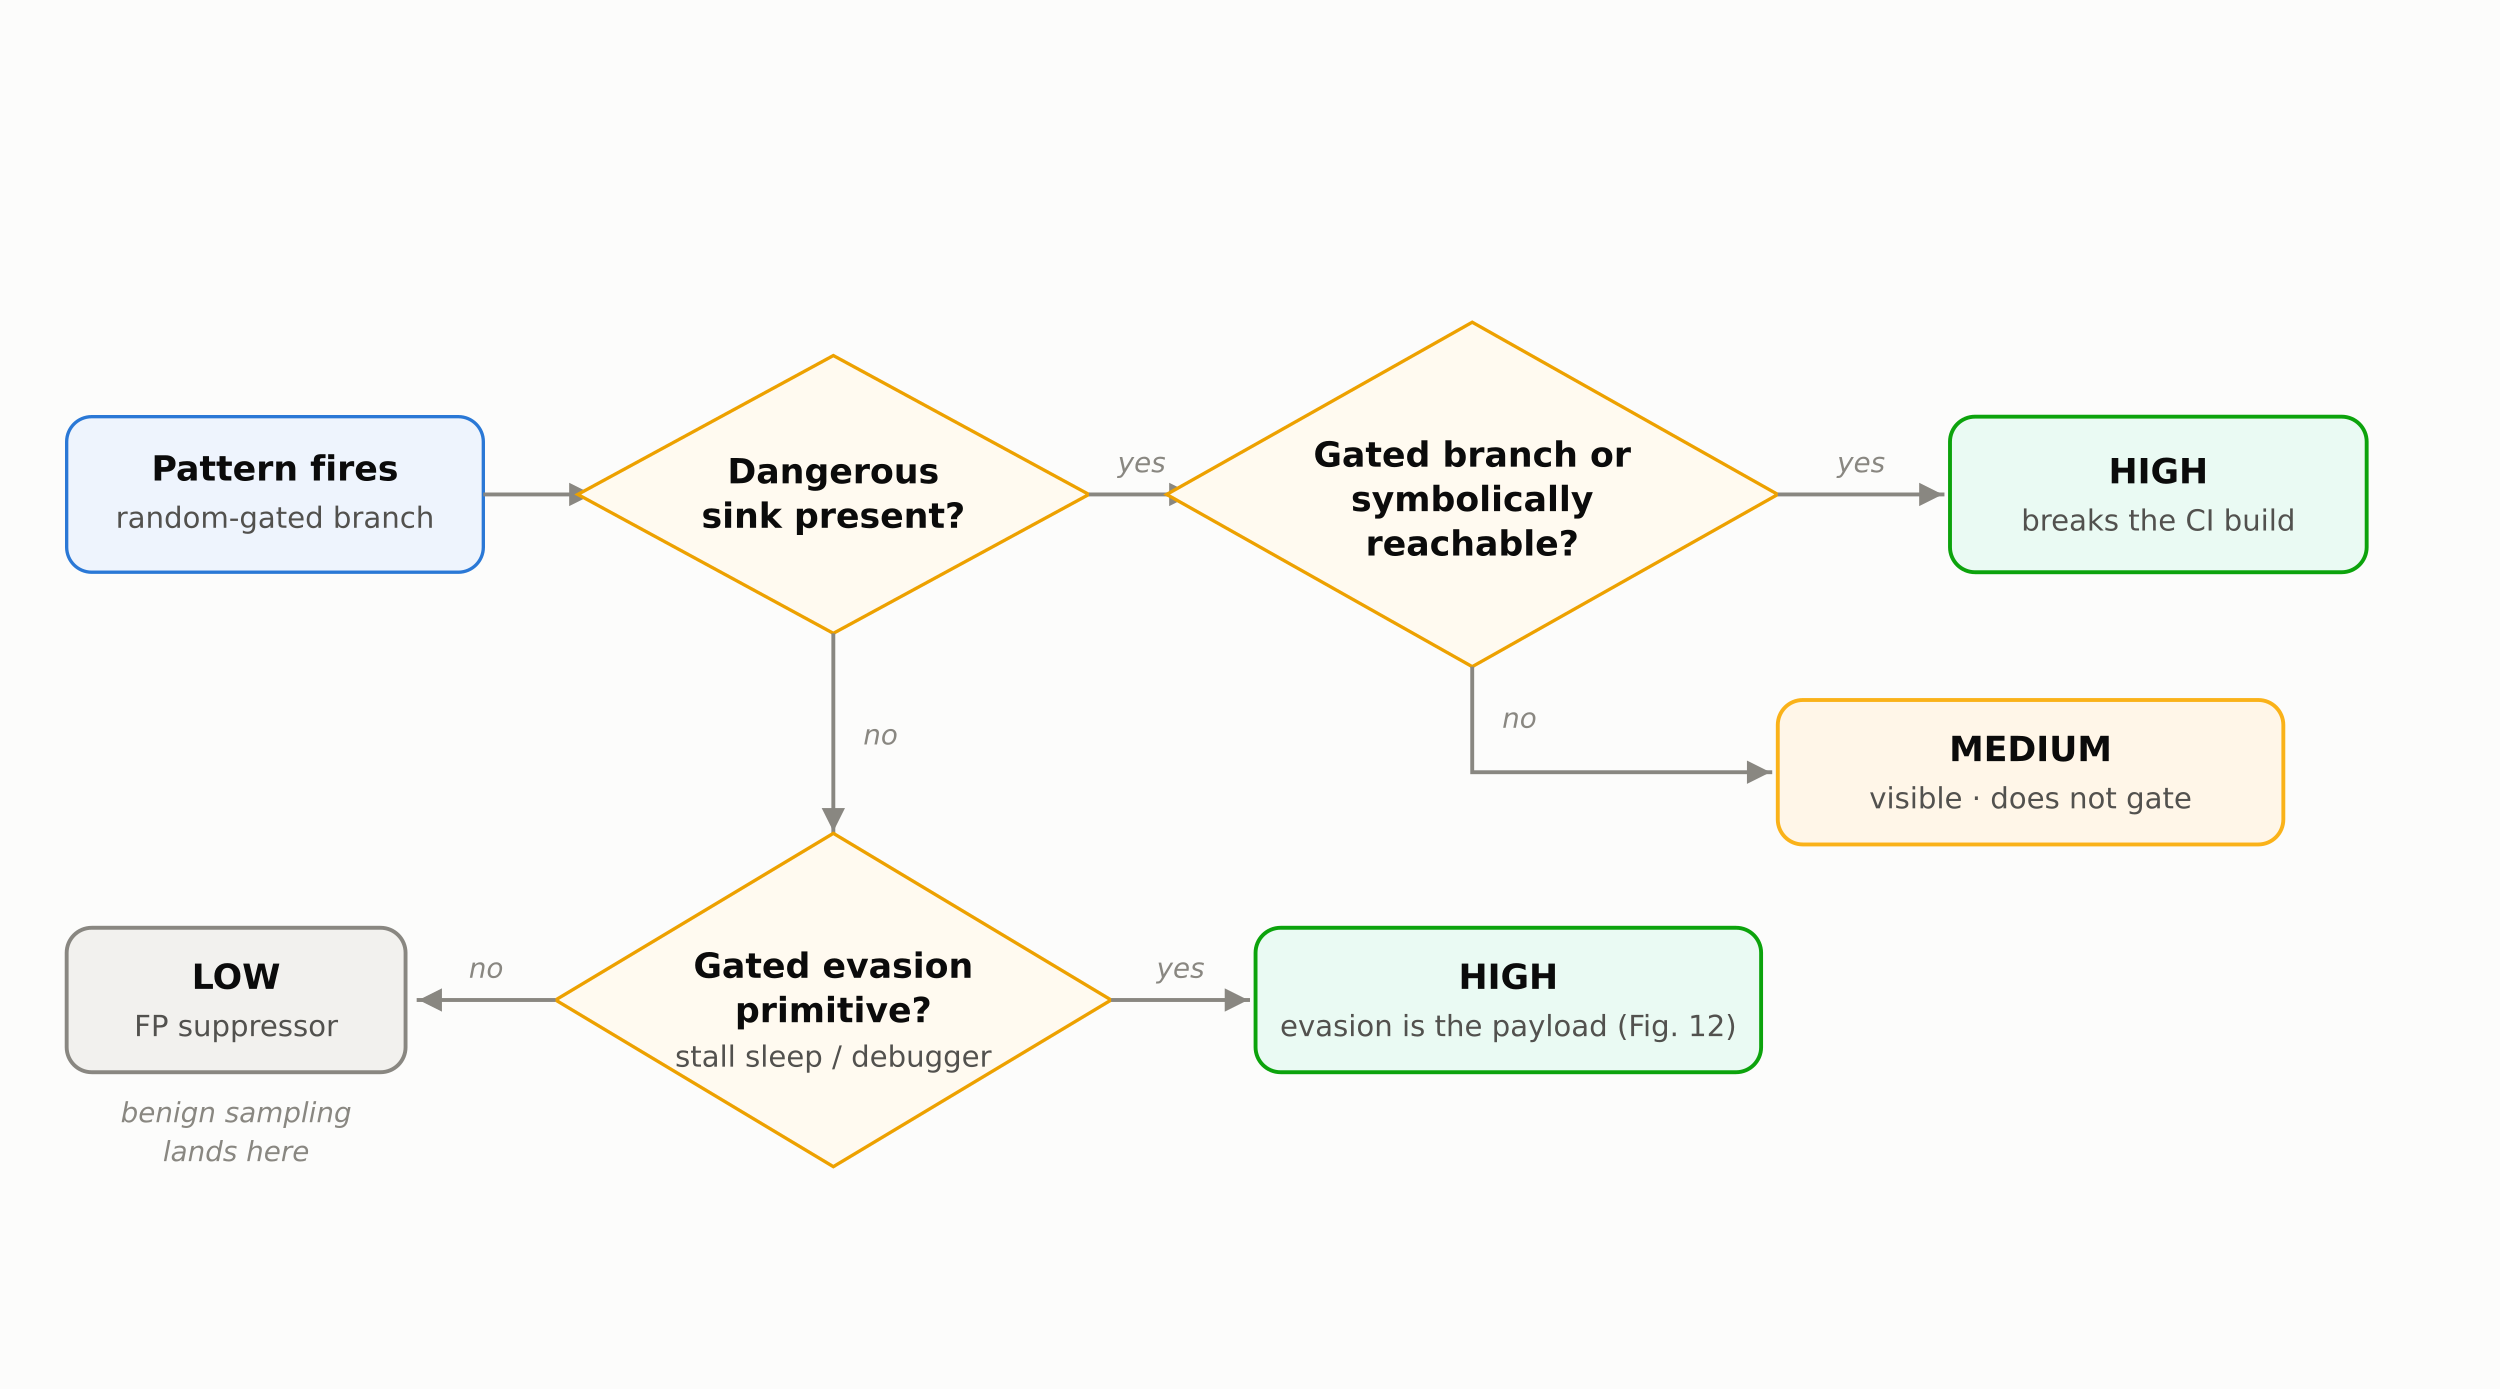
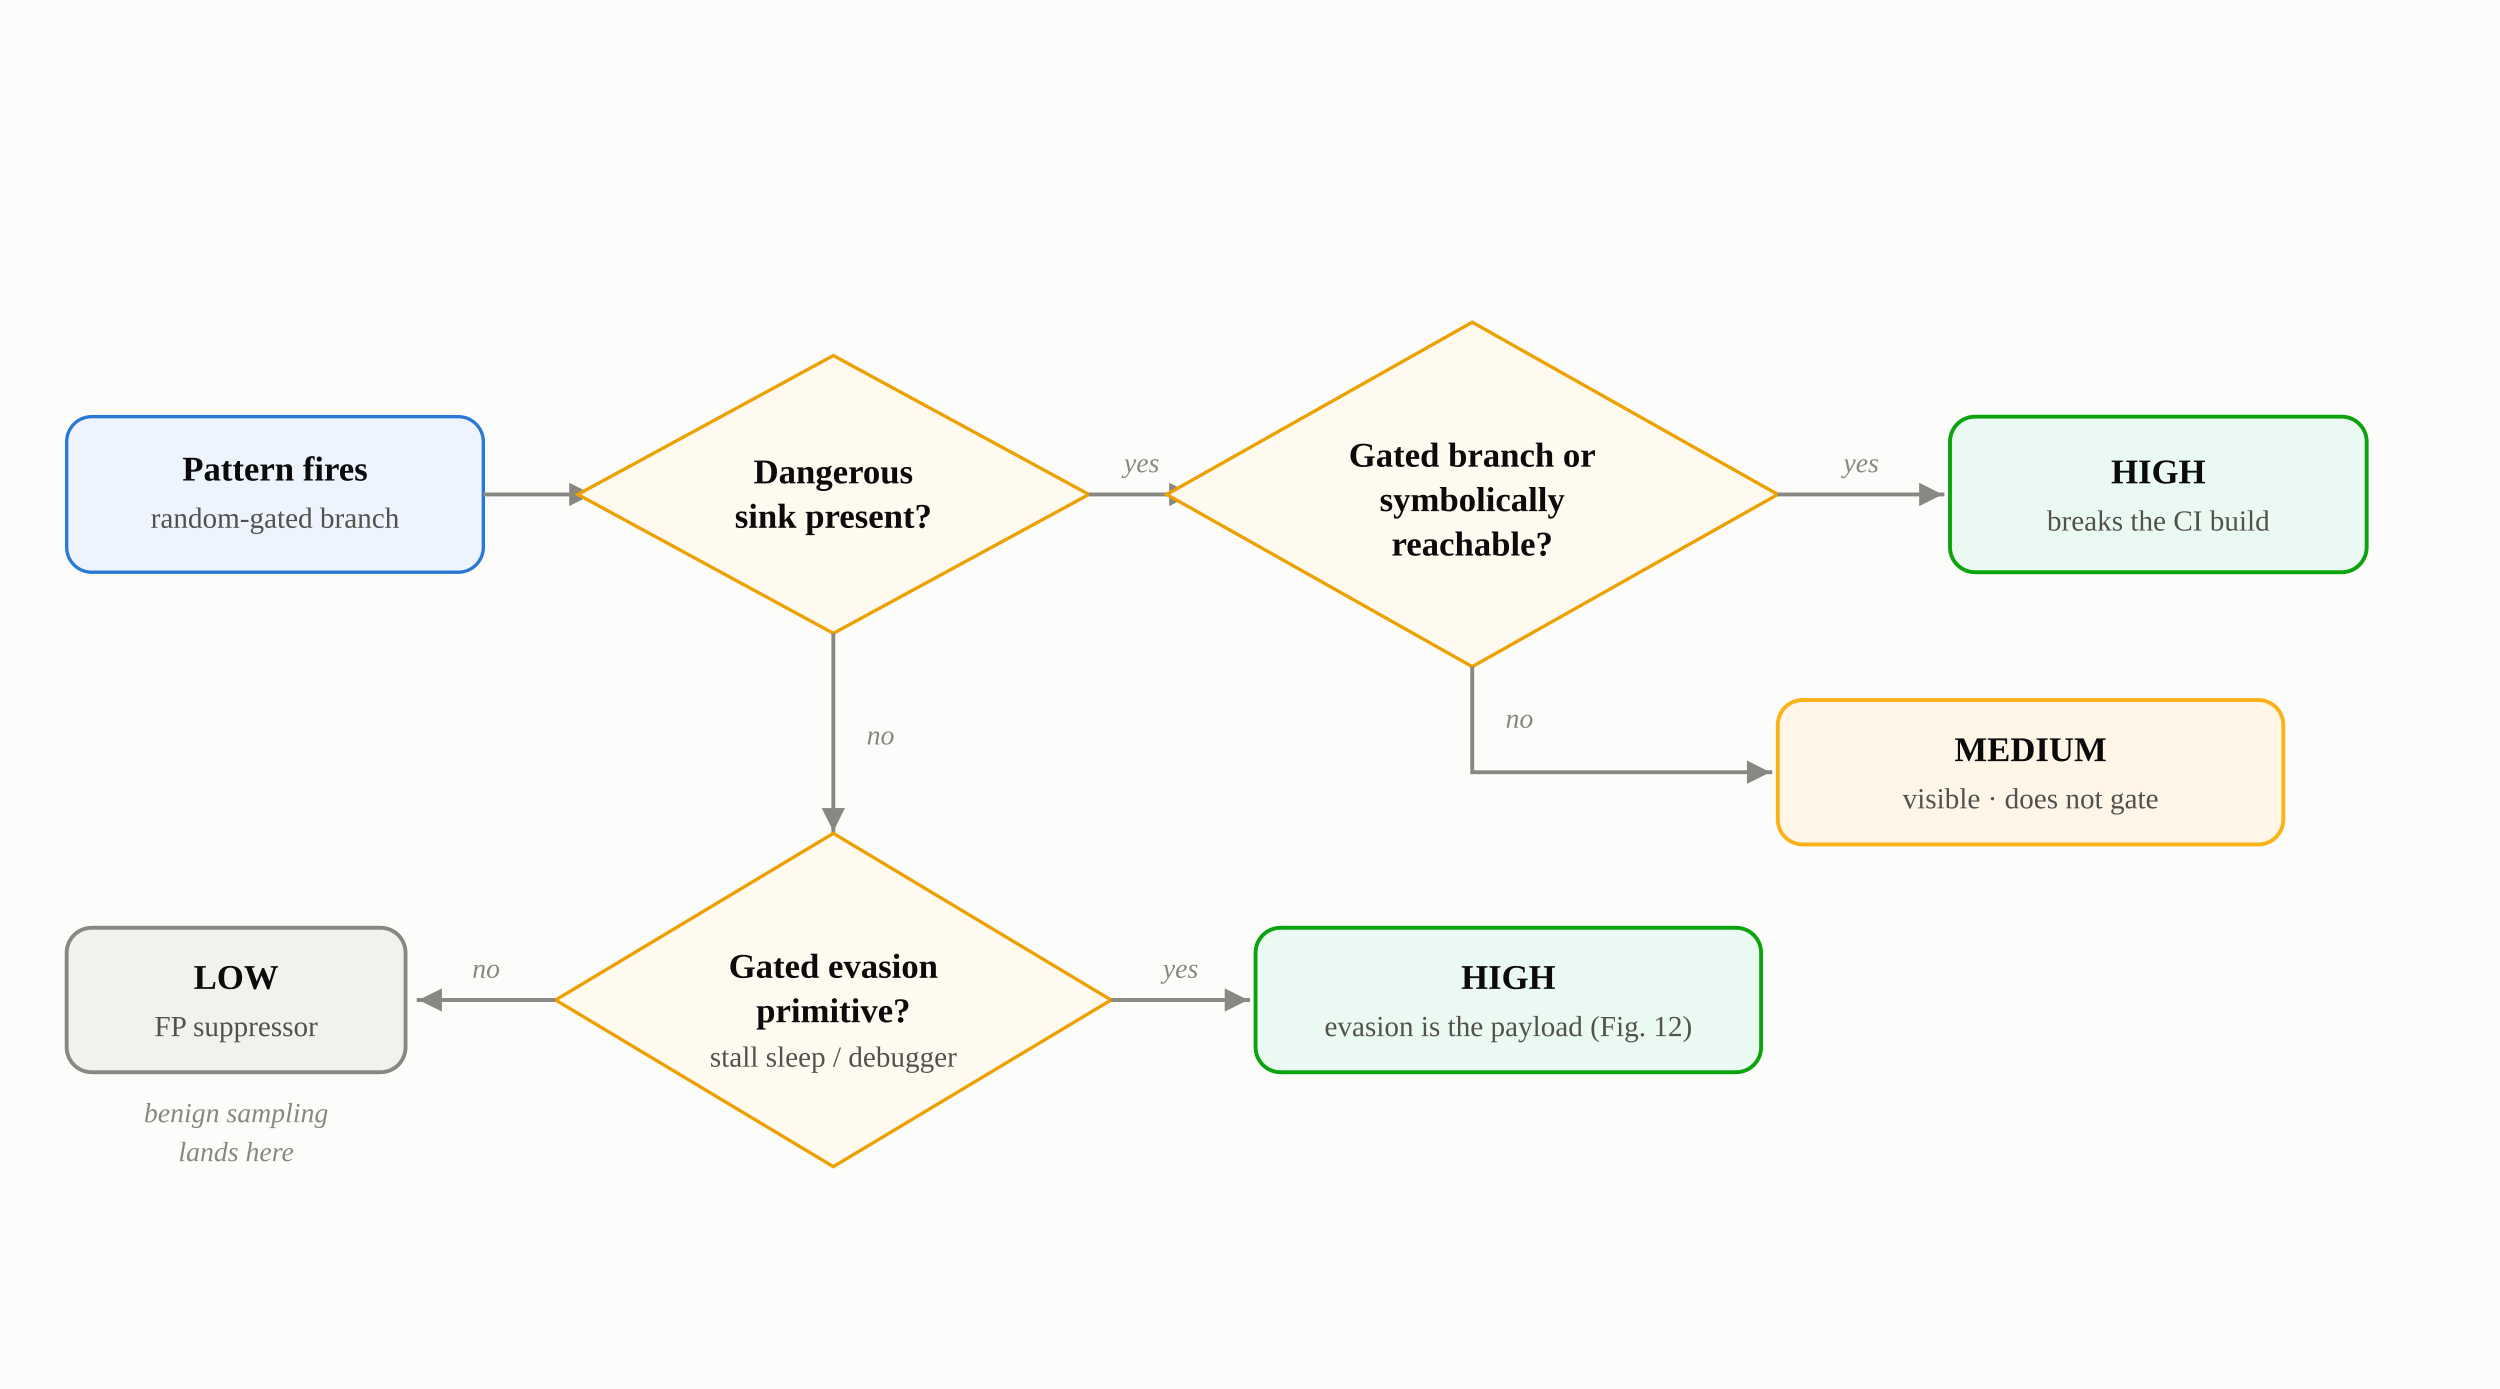
- <svg xmlns="http://www.w3.org/2000/svg" viewBox="0 0 900 500" font-family="DejaVu Sans, Segoe UI, sans-serif">
+ <svg xmlns="http://www.w3.org/2000/svg" viewBox="0 0 900 500" font-family="Liberation Serif, Times New Roman, serif">
  <rect width="900" height="500" fill="#fcfcfb" />
  <defs>
    <marker id="a2" markerWidth="9" markerHeight="9" refX="6.5" refY="3" orient="auto">
      <path d="M0,0 L6,3 L0,6 Z" fill="#898781" />
    </marker>
  </defs>
  <style>
    .t{fill:#0b0b0b;font-weight:bold;font-size:12.5px;}
    .s{fill:#52514e;font-size:10.5px;}
    .lab{fill:#898781;font-size:10px;font-style:italic;}
    .flow{stroke:#898781;stroke-width:1.4;fill:none;}
    .dia{fill:#fffaf0;stroke:#eda100;stroke-width:1.2;}
    .hi{fill:#eafaf3;stroke:#0ca30c;stroke-width:1.4;}
    .med{fill:#fff6e8;stroke:#fab219;stroke-width:1.4;}
    .lo{fill:#f2f1ee;stroke:#898781;stroke-width:1.4;}
  </style>
  <rect x="24" y="150" width="150" height="56" rx="9" fill="#eef4fd" stroke="#2a78d6" stroke-width="1.2" />
  <text class="t" x="99" y="173" text-anchor="middle">Pattern fires</text>
  <text class="s" x="99" y="190" text-anchor="middle">random-gated branch</text>
  <line class="flow" x1="174" y1="178" x2="214" y2="178" marker-end="url(#a2)" />
  <polygon class="dia" points="300,128 392,178 300,228 208,178" />
  <text class="t" x="300" y="174" text-anchor="middle">Dangerous</text>
  <text class="t" x="300" y="190" text-anchor="middle">sink present?</text>
  <line class="flow" x1="392" y1="178" x2="430" y2="178" marker-end="url(#a2)" />
  <text class="lab" x="411" y="170" text-anchor="middle">yes</text>
  <polygon class="dia" points="530,116 640,178 530,240 420,178" />
  <text class="t" x="530" y="168" text-anchor="middle">Gated branch or</text>
  <text class="t" x="530" y="184" text-anchor="middle">symbolically</text>
  <text class="t" x="530" y="200" text-anchor="middle">reachable?</text>
  <line class="flow" x1="640" y1="178" x2="700" y2="178" marker-end="url(#a2)" />
  <text class="lab" x="670" y="170" text-anchor="middle">yes</text>
  <rect class="hi" x="702" y="150" width="150" height="56" rx="9" />
  <text class="t" x="777" y="174" text-anchor="middle">HIGH</text>
  <text class="s" x="777" y="191" text-anchor="middle">breaks the CI build</text>
  <path class="flow" d="M530,240 L530,278 L638,278" marker-end="url(#a2)" />
  <text class="lab" x="547" y="262" text-anchor="middle">no</text>
  <rect class="med" x="640" y="252" width="182" height="52" rx="9" />
  <text class="t" x="731" y="274" text-anchor="middle">MEDIUM</text>
  <text class="s" x="731" y="291" text-anchor="middle">visible · does not gate</text>
  <line class="flow" x1="300" y1="228" x2="300" y2="300" marker-end="url(#a2)" />
  <text class="lab" x="317" y="268" text-anchor="middle">no</text>
  <polygon class="dia" points="300,300 400,360 300,420 200,360" />
  <text class="t" x="300" y="352" text-anchor="middle">Gated evasion</text>
  <text class="t" x="300" y="368" text-anchor="middle">primitive?</text>
  <text class="s" x="300" y="384" text-anchor="middle">stall sleep / debugger</text>
  <line class="flow" x1="400" y1="360" x2="450" y2="360" marker-end="url(#a2)" />
  <text class="lab" x="425" y="352" text-anchor="middle">yes</text>
  <rect class="hi" x="452" y="334" width="182" height="52" rx="9" />
  <text class="t" x="543" y="356" text-anchor="middle">HIGH</text>
  <text class="s" x="543" y="373" text-anchor="middle">evasion is the payload (Fig. 12)</text>
  <line class="flow" x1="200" y1="360" x2="150" y2="360" marker-end="url(#a2)" />
  <text class="lab" x="175" y="352" text-anchor="middle">no</text>
  <rect class="lo" x="24" y="334" width="122" height="52" rx="9" />
  <text class="t" x="85" y="356" text-anchor="middle">LOW</text>
  <text class="s" x="85" y="373" text-anchor="middle">FP suppressor</text>
  <text class="lab" x="85" y="404" text-anchor="middle">benign sampling</text>
  <text class="lab" x="85" y="418" text-anchor="middle">lands here</text>
</svg>
